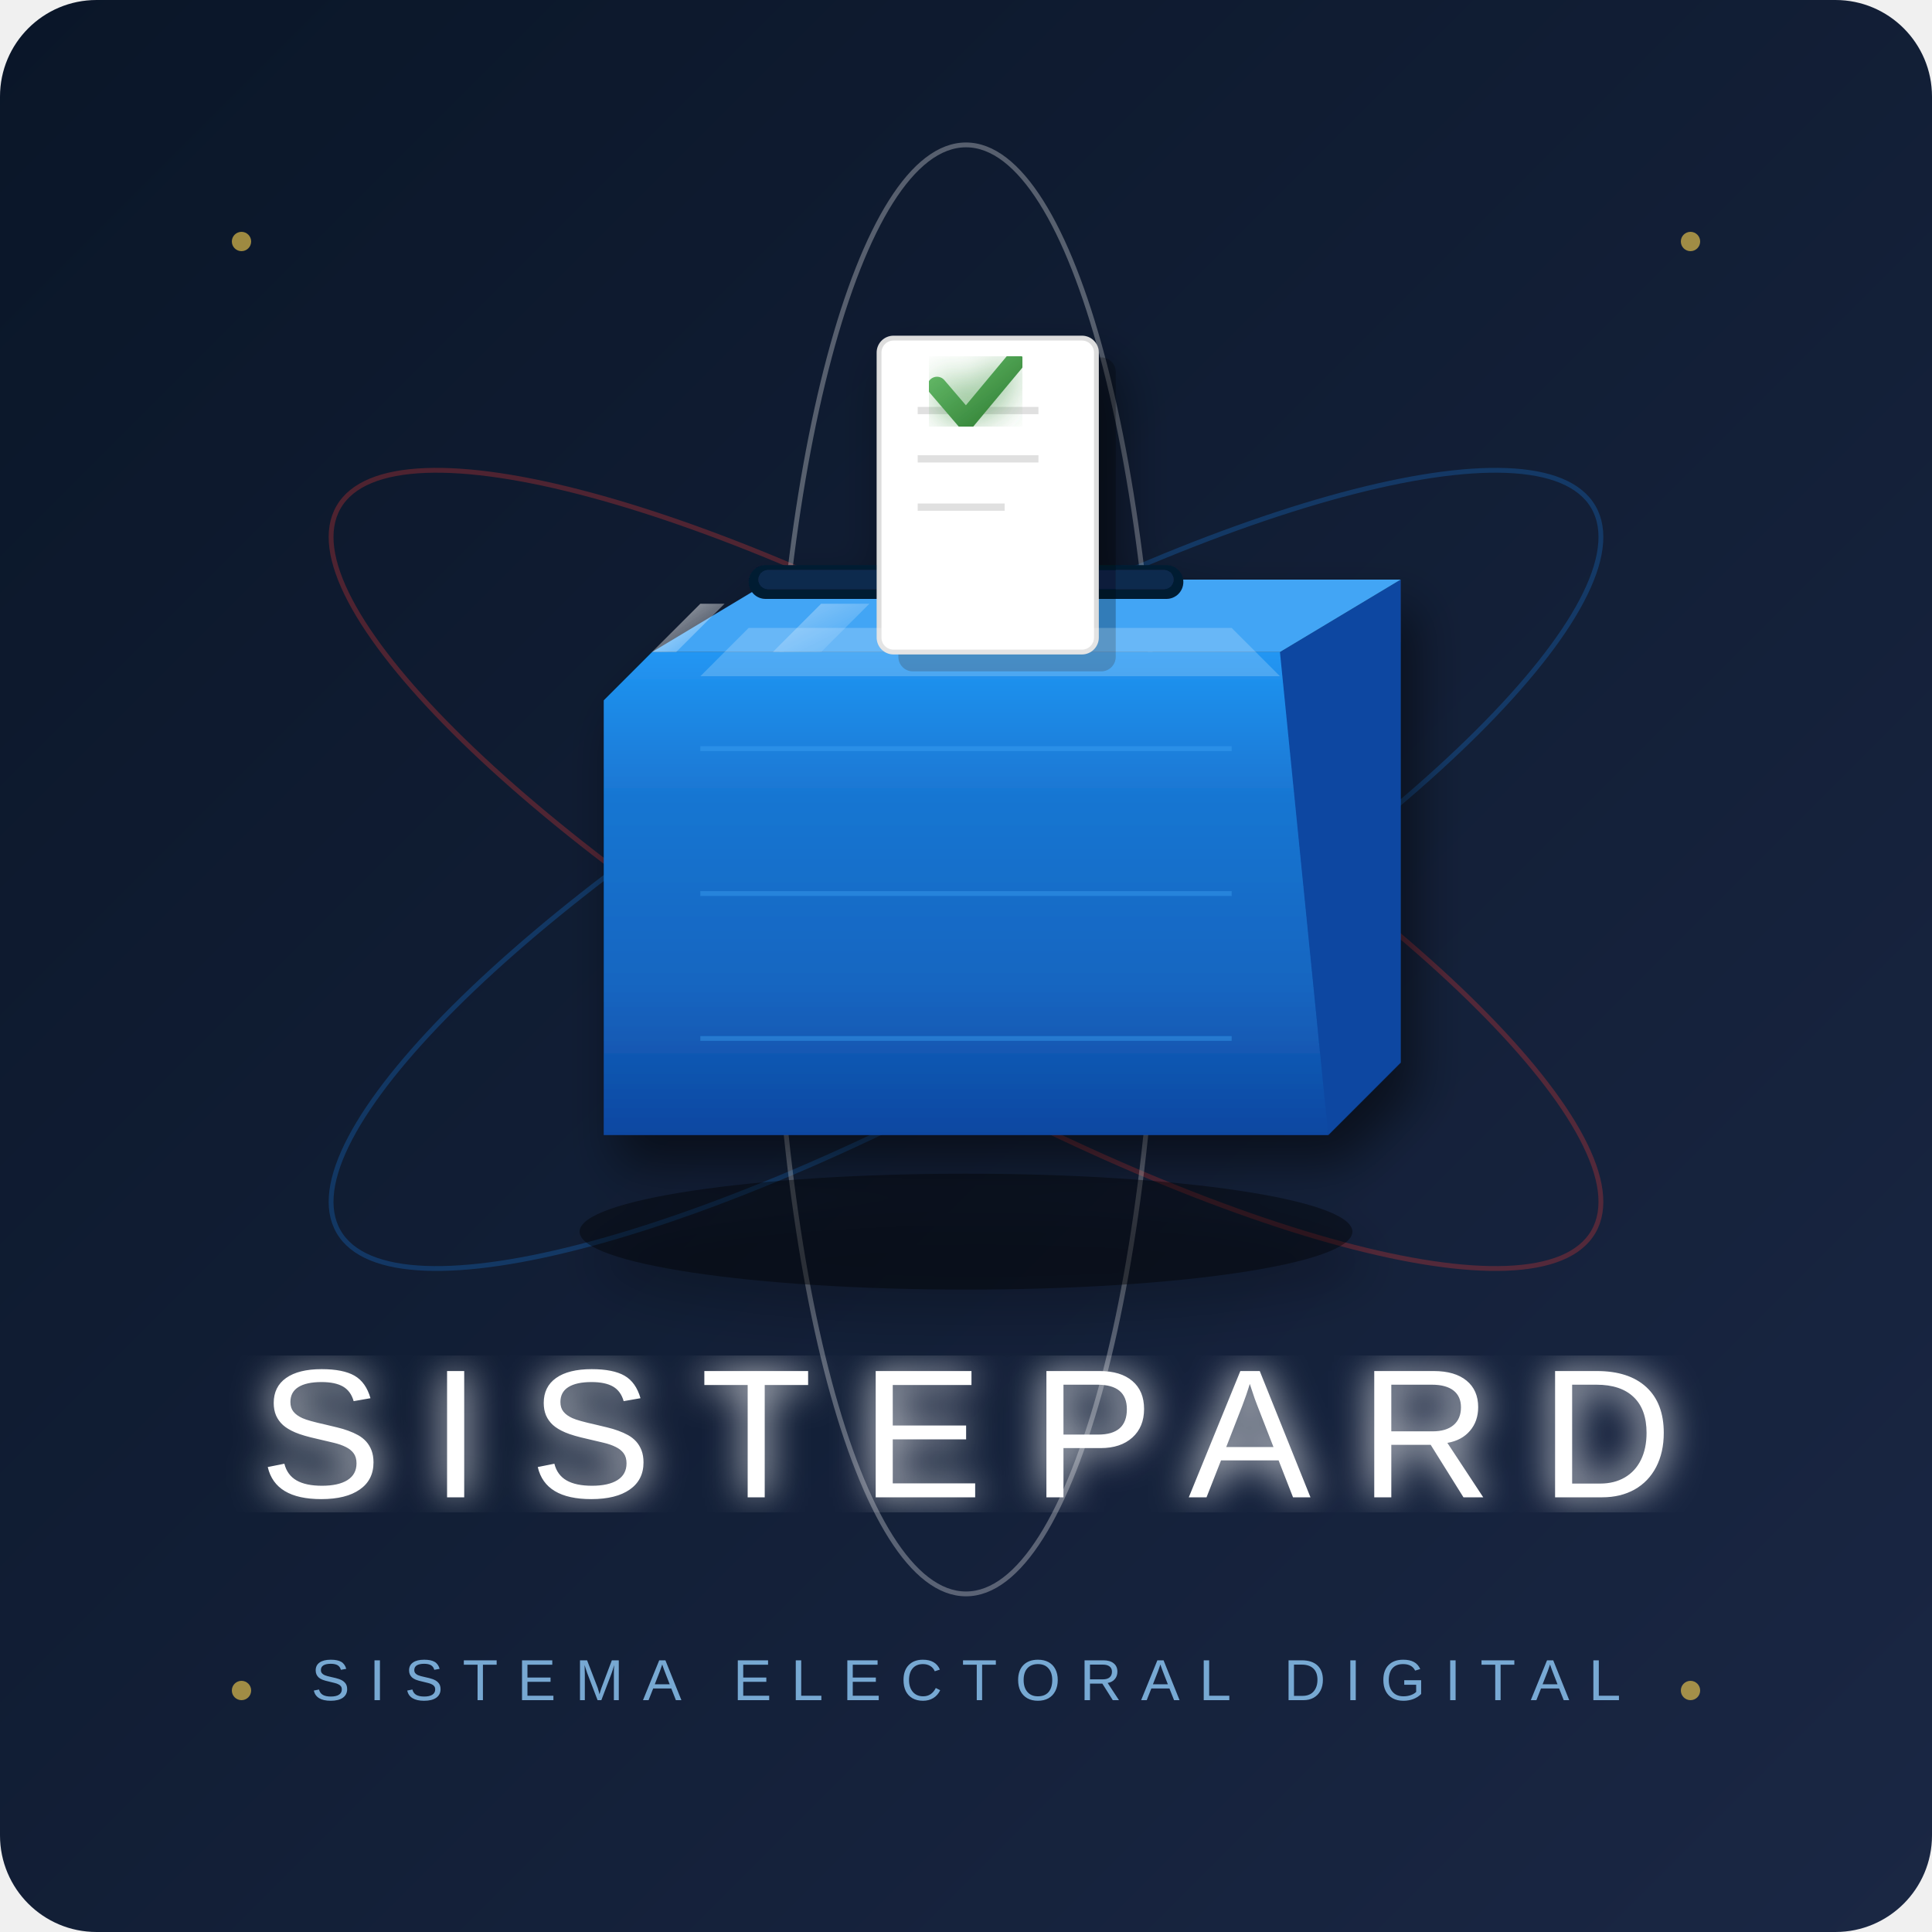
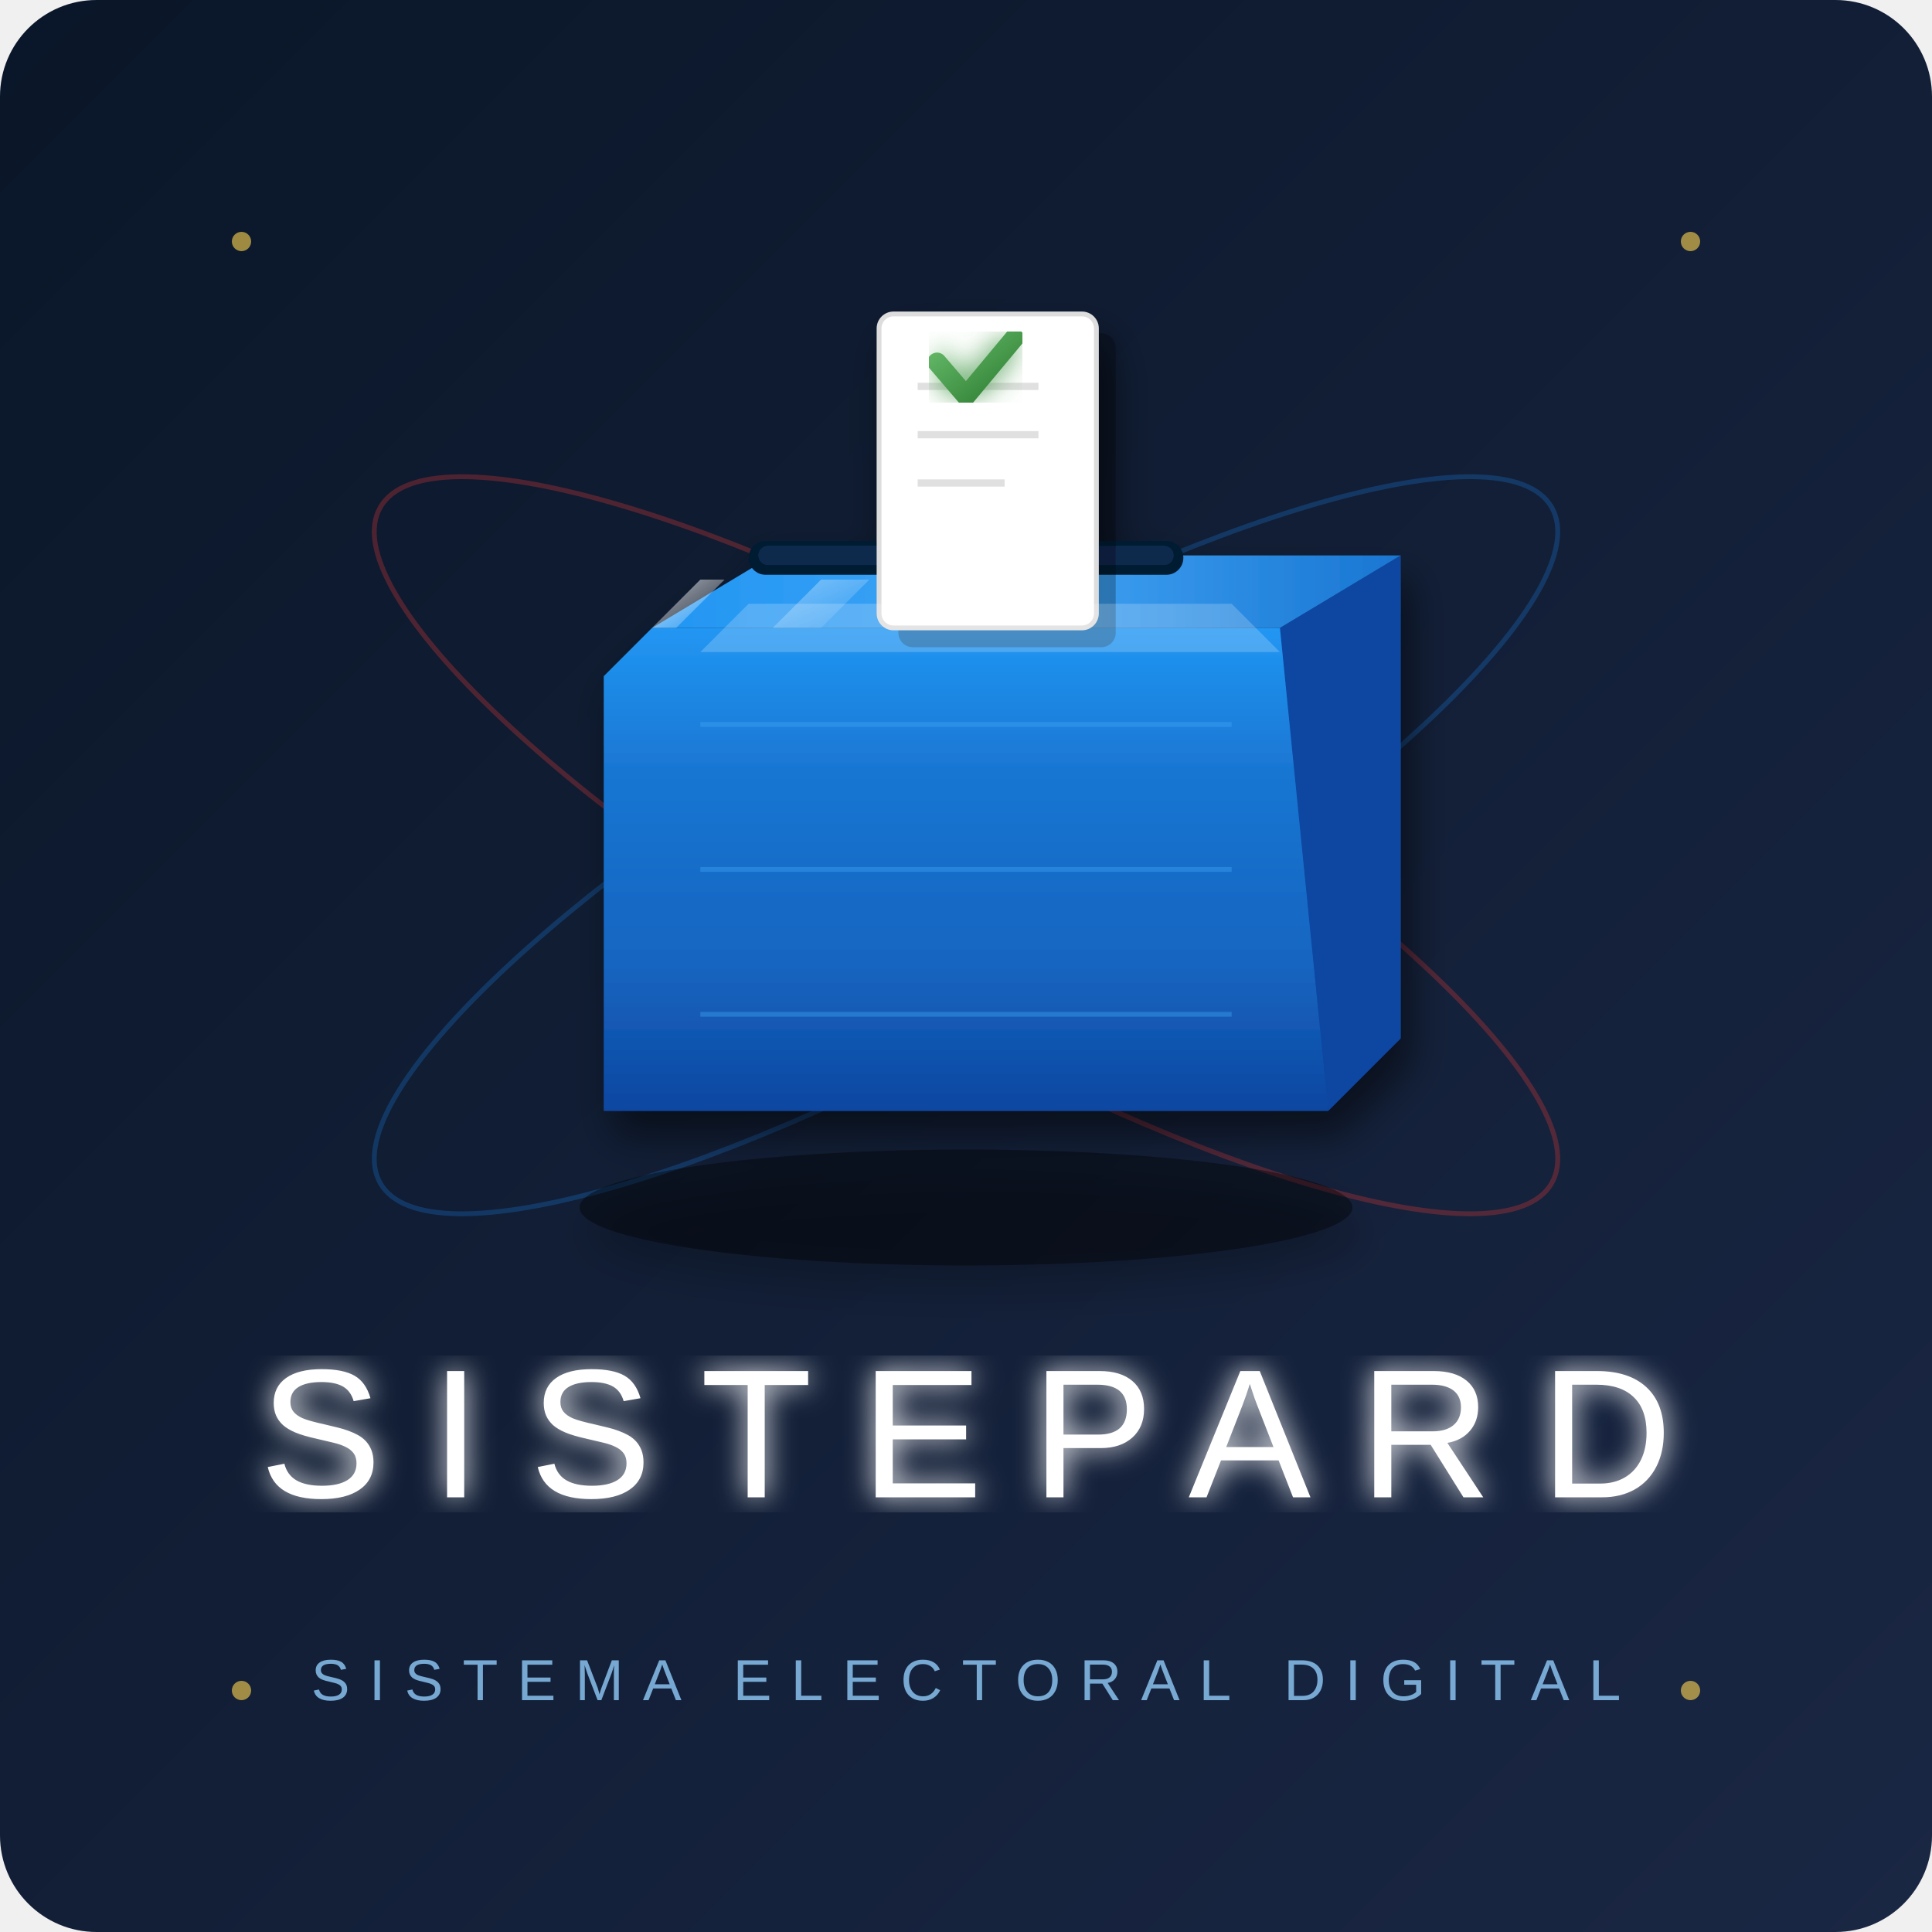
<svg xmlns="http://www.w3.org/2000/svg" viewBox="0 0 400 400" width="400" height="400">
  <defs>
    <linearGradient id="bgGrad" x1="0%" y1="0%" x2="100%" y2="100%">
      <stop offset="0%" style="stop-color:#0a1628" />
      <stop offset="100%" style="stop-color:#1a2744" />
    </linearGradient>
    <linearGradient id="blueMetal" x1="0%" y1="0%" x2="0%" y2="100%">
      <stop offset="0%" style="stop-color:#2196F3" />
      <stop offset="30%" style="stop-color:#1976D2" />
      <stop offset="70%" style="stop-color:#1565C0" />
      <stop offset="100%" style="stop-color:#0D47A1" />
+     </linearGradient>
+     <linearGradient id="blueLight" x1="0%" y1="0%" x2="100%" y2="0%">
+       <stop offset="0%" style="stop-color:#2196F3" />
+       <stop offset="50%" style="stop-color:#42A5F5" />
+       <stop offset="100%" style="stop-color:#1976D2" />
    </linearGradient>
    <linearGradient id="redMetal" x1="0%" y1="0%" x2="0%" y2="100%">
      <stop offset="0%" style="stop-color:#EF5350" />
      <stop offset="50%" style="stop-color:#E53935" />
      <stop offset="100%" style="stop-color:#C62828" />
    </linearGradient>
    <linearGradient id="whiteGrad" x1="0%" y1="0%" x2="0%" y2="100%">
      <stop offset="0%" style="stop-color:#FFFFFF" />
      <stop offset="100%" style="stop-color:#E0E0E0" />
    </linearGradient>
    <linearGradient id="checkGrad" x1="0%" y1="0%" x2="100%" y2="100%">
      <stop offset="0%" style="stop-color:#66BB6A" />
      <stop offset="100%" style="stop-color:#2E7D32" />
    </linearGradient>
    <linearGradient id="goldGrad" x1="0%" y1="0%" x2="100%" y2="100%">
      <stop offset="0%" style="stop-color:#FFD54F" />
      <stop offset="50%" style="stop-color:#FFC107" />
      <stop offset="100%" style="stop-color:#FF8F00" />
    </linearGradient>
    <linearGradient id="shine" x1="0%" y1="0%" x2="100%" y2="100%">
      <stop offset="0%" style="stop-color:white;stop-opacity:0.8" />
      <stop offset="100%" style="stop-color:white;stop-opacity:0" />
    </linearGradient>
    <filter id="glow">
-       <feGaussianBlur stdDeviation="4" result="blur" />
+       <feGaussianBlur stdDeviation="3" result="blur" />
      <feMerge>
        <feMergeNode in="blur" />
        <feMergeNode in="SourceGraphic" />
      </feMerge>
    </filter>
    <filter id="shadow3d">
-       <feDropShadow dx="3" dy="6" stdDeviation="5" flood-opacity="0.5" />
+       <feDropShadow dx="2" dy="5" stdDeviation="4" flood-opacity="0.5" />
    </filter>
  </defs>
  <rect width="400" height="400" fill="url(#bgGrad)" rx="20" />
-   <g transform="translate(200,180)">
-     <ellipse cx="0" cy="0" rx="150" ry="40" fill="none" stroke="#1976D2" stroke-width="1" opacity="0.3" transform="rotate(-30)">
+   <g transform="translate(200,175)">
+     <ellipse cx="0" cy="0" rx="140" ry="35" fill="none" stroke="#1976D2" stroke-width="1" opacity="0.3" transform="rotate(-30)">
      <animateTransform attributeName="transform" type="rotate" from="-30 0 0" to="330 0 0" dur="20s" repeatCount="indefinite" />
    </ellipse>
-     <ellipse cx="0" cy="0" rx="150" ry="40" fill="none" stroke="#E53935" stroke-width="1" opacity="0.3" transform="rotate(30)">
+     <ellipse cx="0" cy="0" rx="140" ry="35" fill="none" stroke="#E53935" stroke-width="1" opacity="0.3" transform="rotate(30)">
      <animateTransform attributeName="transform" type="rotate" from="30 0 0" to="-330 0 0" dur="15s" repeatCount="indefinite" />
    </ellipse>
-     <ellipse cx="0" cy="0" rx="150" ry="40" fill="none" stroke="white" stroke-width="1" opacity="0.3" transform="rotate(90)">
-       <animateTransform attributeName="transform" type="rotate" from="90 0 0" to="450 0 0" dur="25s" repeatCount="indefinite" />
-     </ellipse>
  </g>
-   <circle cx="200" cy="180" r="130" fill="none" stroke-width="4" opacity="0.8">
+   <circle cx="200" cy="175" r="130" fill="none" stroke-width="4" opacity="0.8">
    <animate attributeName="stroke" values="#1976D2;#E53935;white;#1976D2" dur="4s" repeatCount="indefinite" />
  </circle>
-   <g transform="translate(200,180)">
-     <circle r="6" fill="#2196F3" filter="url(#glow)">
+   <g transform="translate(200,175)">
+     <circle r="5" fill="#2196F3" filter="url(#glow)">
      <animateMotion dur="8s" repeatCount="indefinite">
        <mpath href="#orbit1" />
      </animateMotion>
    </circle>
-     <circle r="6" fill="#E53935" filter="url(#glow)">
+     <circle r="5" fill="#E53935" filter="url(#glow)">
      <animateMotion dur="6s" repeatCount="indefinite">
        <mpath href="#orbit2" />
      </animateMotion>
    </circle>
-     <circle r="4" fill="white" filter="url(#glow)">
-       <animateMotion dur="10s" repeatCount="indefinite">
-         <mpath href="#orbit3" />
-       </animateMotion>
-     </circle>
  </g>
-   <path id="orbit1" d="M200,180 m-120,0 a120,30 0 1,1 240,0 a120,30 0 1,1 -240,0" fill="none" />
-   <path id="orbit2" d="M200,180 m-100,0 a100,25 0 1,0 200,0 a100,25 0 1,0 -200,0" fill="none" />
-   <path id="orbit3" d="M200,180 m-80,0 a80,20 0 1,1 160,0 a80,20 0 1,1 -160,0" fill="none" />
-   <g transform="translate(200,180)" filter="url(#shadow3d)">
-     <animateTransform attributeName="transform" type="translate" values="200,180;200,175;200,180" dur="3s" repeatCount="indefinite" />
+   <path id="orbit1" d="M200,175 m-110,0 a110,28 0 1,1 220,0 a110,28 0 1,1 -220,0" fill="none" />
+   <path id="orbit2" d="M200,175 m-90,0 a90,22 0 1,0 180,0 a90,22 0 1,0 -180,0" fill="none" />
+   <g transform="translate(200,175)" filter="url(#shadow3d)">
+     <animateTransform attributeName="transform" type="translate" values="200,175;200,170;200,175" dur="3s" repeatCount="indefinite" />
    <ellipse cx="0" cy="75" rx="80" ry="12" fill="black" opacity="0.4">
      <animate attributeName="rx" values="80;75;80" dur="3s" repeatCount="indefinite" />
    </ellipse>
    <path d="M-65,-45 L65,-45 L75,-35 L75,55 L-75,55 L-75,-35 Z" fill="url(#blueMetal)" />
    <path d="M65,-45 L90,-60 L90,40 L75,55 Z" fill="#0D47A1" />
-     <path d="M-65,-45 L-40,-60 L90,-60 L65,-45 Z" fill="#42A5F5" />
+     <path d="M-65,-45 L-40,-60 L90,-60 L65,-45 Z" fill="url(#blueLight)" />
    <path d="M-65,-45 L-55,-55 L-50,-55 L-60,-45 Z" fill="url(#shine)" opacity="0.9" />
    <path d="M-40,-45 L-30,-55 L-20,-55 L-30,-45 Z" fill="url(#shine)" opacity="0.5" />
    <rect x="-45" y="-63" width="90" height="7" rx="3.5" fill="#041a33" />
    <rect x="-43" y="-62" width="86" height="4" rx="2" fill="#0a2a4d" />
    <line x1="-55" y1="-25" x2="55" y2="-25" stroke="#42A5F5" stroke-width="1" opacity="0.4" />
    <line x1="-55" y1="5" x2="55" y2="5" stroke="#42A5F5" stroke-width="1" opacity="0.4" />
    <line x1="-55" y1="35" x2="55" y2="35" stroke="#42A5F5" stroke-width="1" opacity="0.4" />
    <g>
      <animateTransform attributeName="transform" type="rotate" values="-25,0,-65;-15,0,-65;-25,0,-65" dur="4s" repeatCount="indefinite" />
-       <animateTransform attributeName="transform" type="translate" values="0,0;0,10;0,0" dur="4s" repeatCount="indefinite" additive="sum" />
      <rect x="-18" y="-110" width="45" height="65" rx="3" fill="black" opacity="0.25" transform="translate(4,4)" />
      <rect x="-18" y="-110" width="45" height="65" rx="3" fill="white" stroke="#ddd" stroke-width="1" />
      <line x1="-10" y1="-95" x2="15" y2="-95" stroke="#e0e0e0" stroke-width="1.5" />
      <line x1="-10" y1="-85" x2="15" y2="-85" stroke="#e0e0e0" stroke-width="1.5" />
      <line x1="-10" y1="-75" x2="8" y2="-75" stroke="#e0e0e0" stroke-width="1.5" />
      <path d="M-6,-100 L0,-93 L10,-105" fill="none" stroke="url(#checkGrad)" stroke-width="4" stroke-linecap="round" stroke-linejoin="round" filter="url(#glow)">
        <animate attributeName="stroke-width" values="4;5;4" dur="2s" repeatCount="indefinite" />
      </path>
    </g>
    <path d="M-55,-40 L-45,-50 L55,-50 L65,-40 Z" fill="white" opacity="0.2" />
  </g>
  <g transform="translate(200,310)">
    <text x="0" y="0" text-anchor="middle" font-family="'Segoe UI', 'Helvetica Neue', Arial, sans-serif" font-weight="200" font-size="38" fill="white" letter-spacing="10" filter="url(#glow)">SISTEPARD</text>
    <line x1="-100" y1="18" x2="100" y2="18" stroke="url(#goldGrad)" stroke-width="2" stroke-linecap="round">
      <animate attributeName="x1" values="-100;-80;-100" dur="3s" repeatCount="indefinite" />
      <animate attributeName="x2" values="100;80;100" dur="3s" repeatCount="indefinite" />
    </line>
    <text x="0" y="42" text-anchor="middle" font-family="'Segoe UI', 'Helvetica Neue', Arial, sans-serif" font-weight="300" font-size="12" fill="#90CAF9" letter-spacing="4" opacity="0.8">SISTEMA ELECTORAL DIGITAL</text>
  </g>
  <g opacity="0.6">
    <circle cx="50" cy="50" r="2" fill="#FFD54F">
      <animate attributeName="opacity" values="0.6;1;0.6" dur="2s" repeatCount="indefinite" />
    </circle>
    <circle cx="350" cy="50" r="2" fill="#FFD54F">
      <animate attributeName="opacity" values="0.6;1;0.6" dur="2.5s" repeatCount="indefinite" />
    </circle>
    <circle cx="50" cy="350" r="2" fill="#FFD54F">
      <animate attributeName="opacity" values="0.6;1;0.6" dur="3s" repeatCount="indefinite" />
    </circle>
    <circle cx="350" cy="350" r="2" fill="#FFD54F">
      <animate attributeName="opacity" values="0.6;1;0.6" dur="1.8s" repeatCount="indefinite" />
    </circle>
  </g>
</svg>
